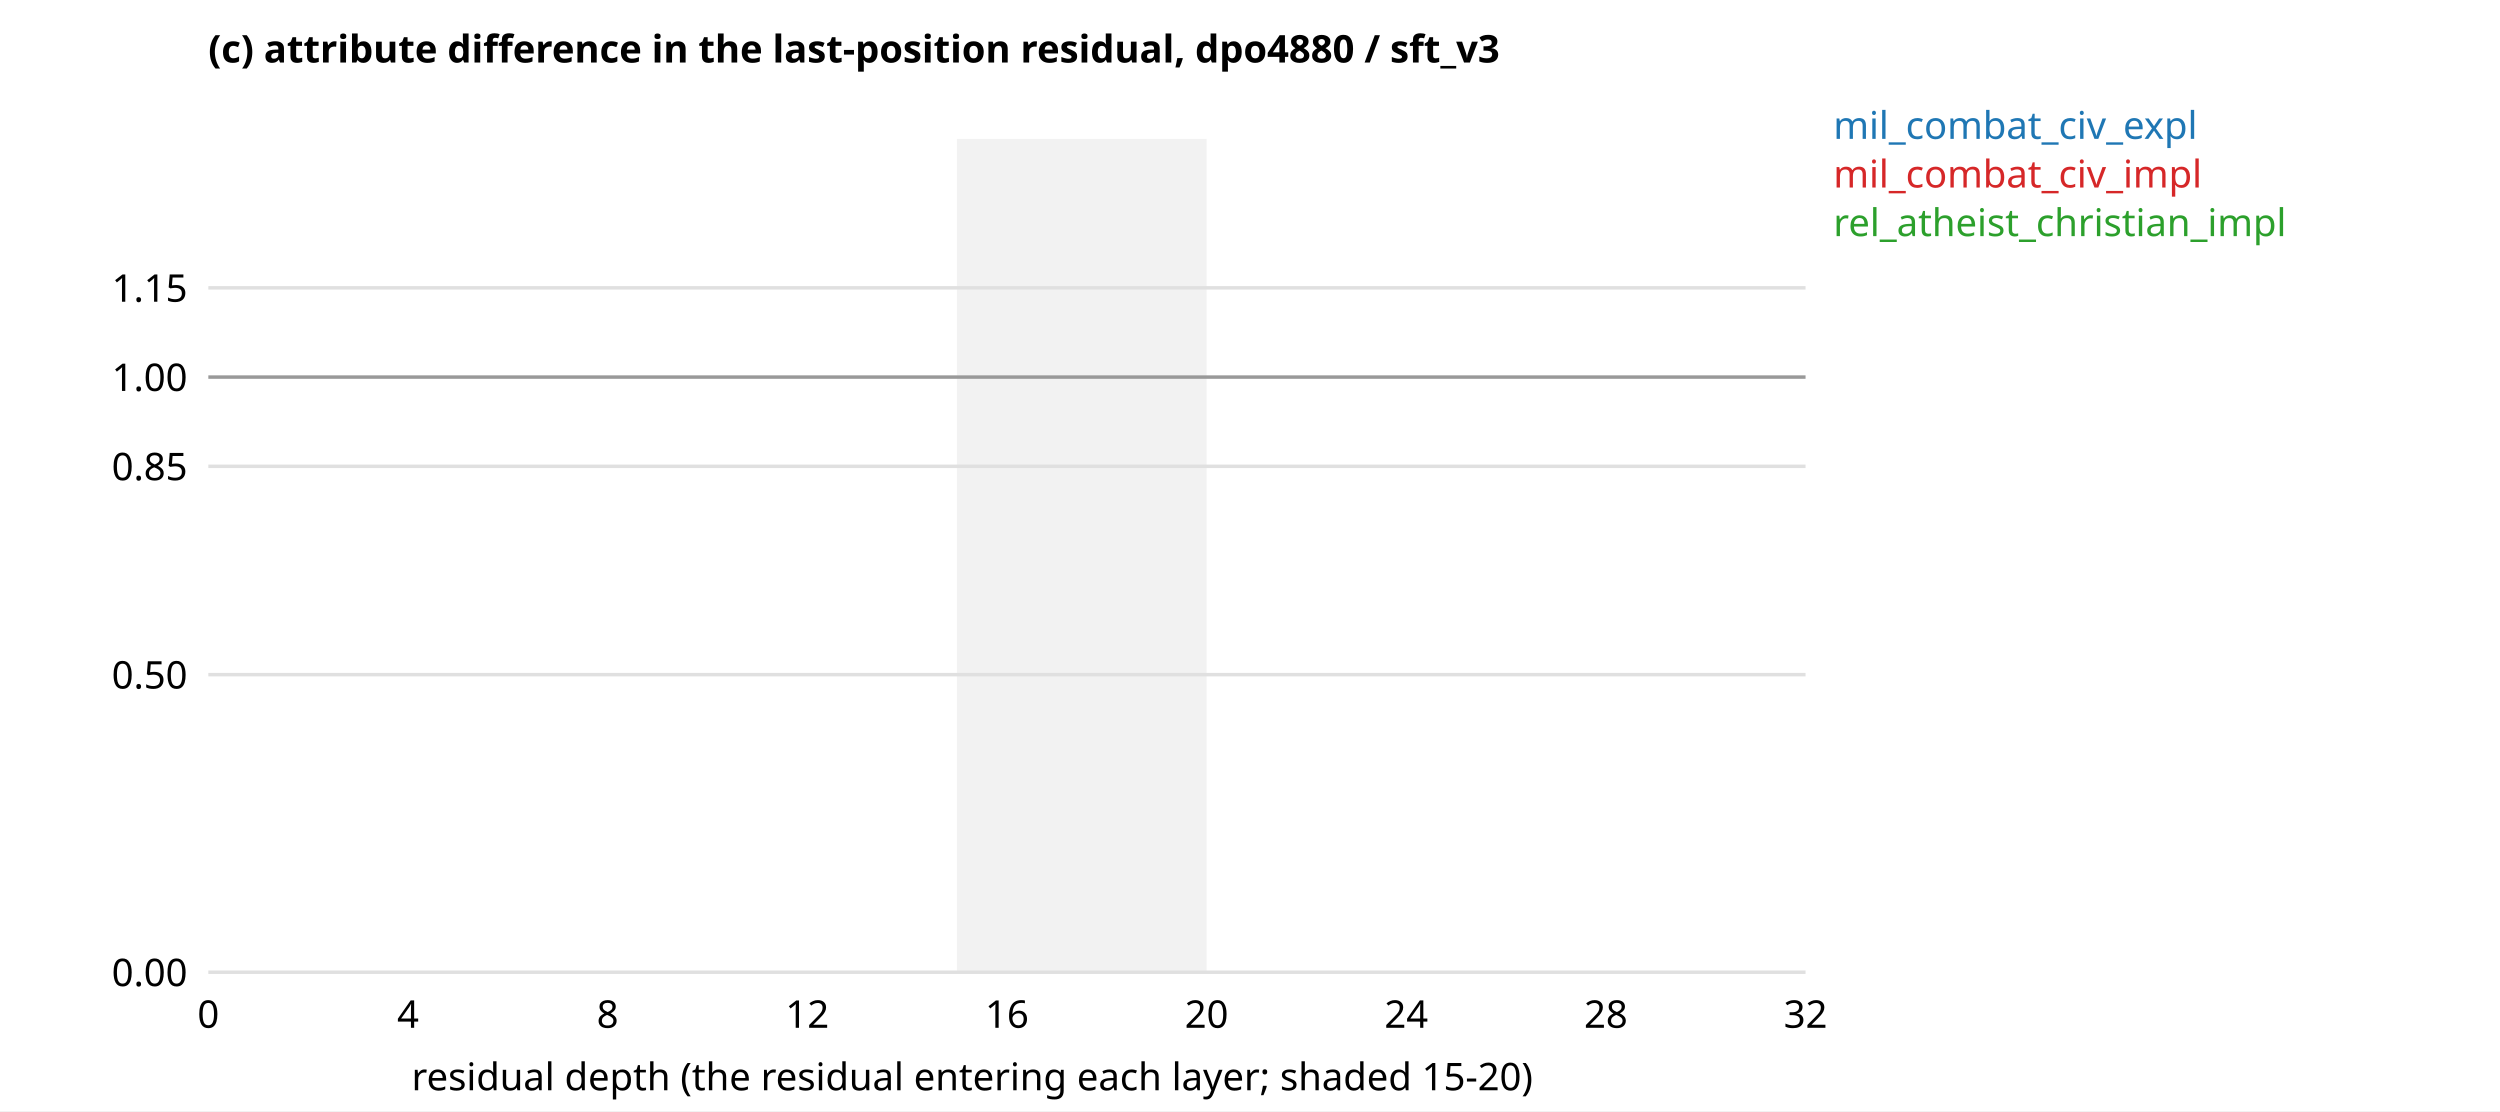
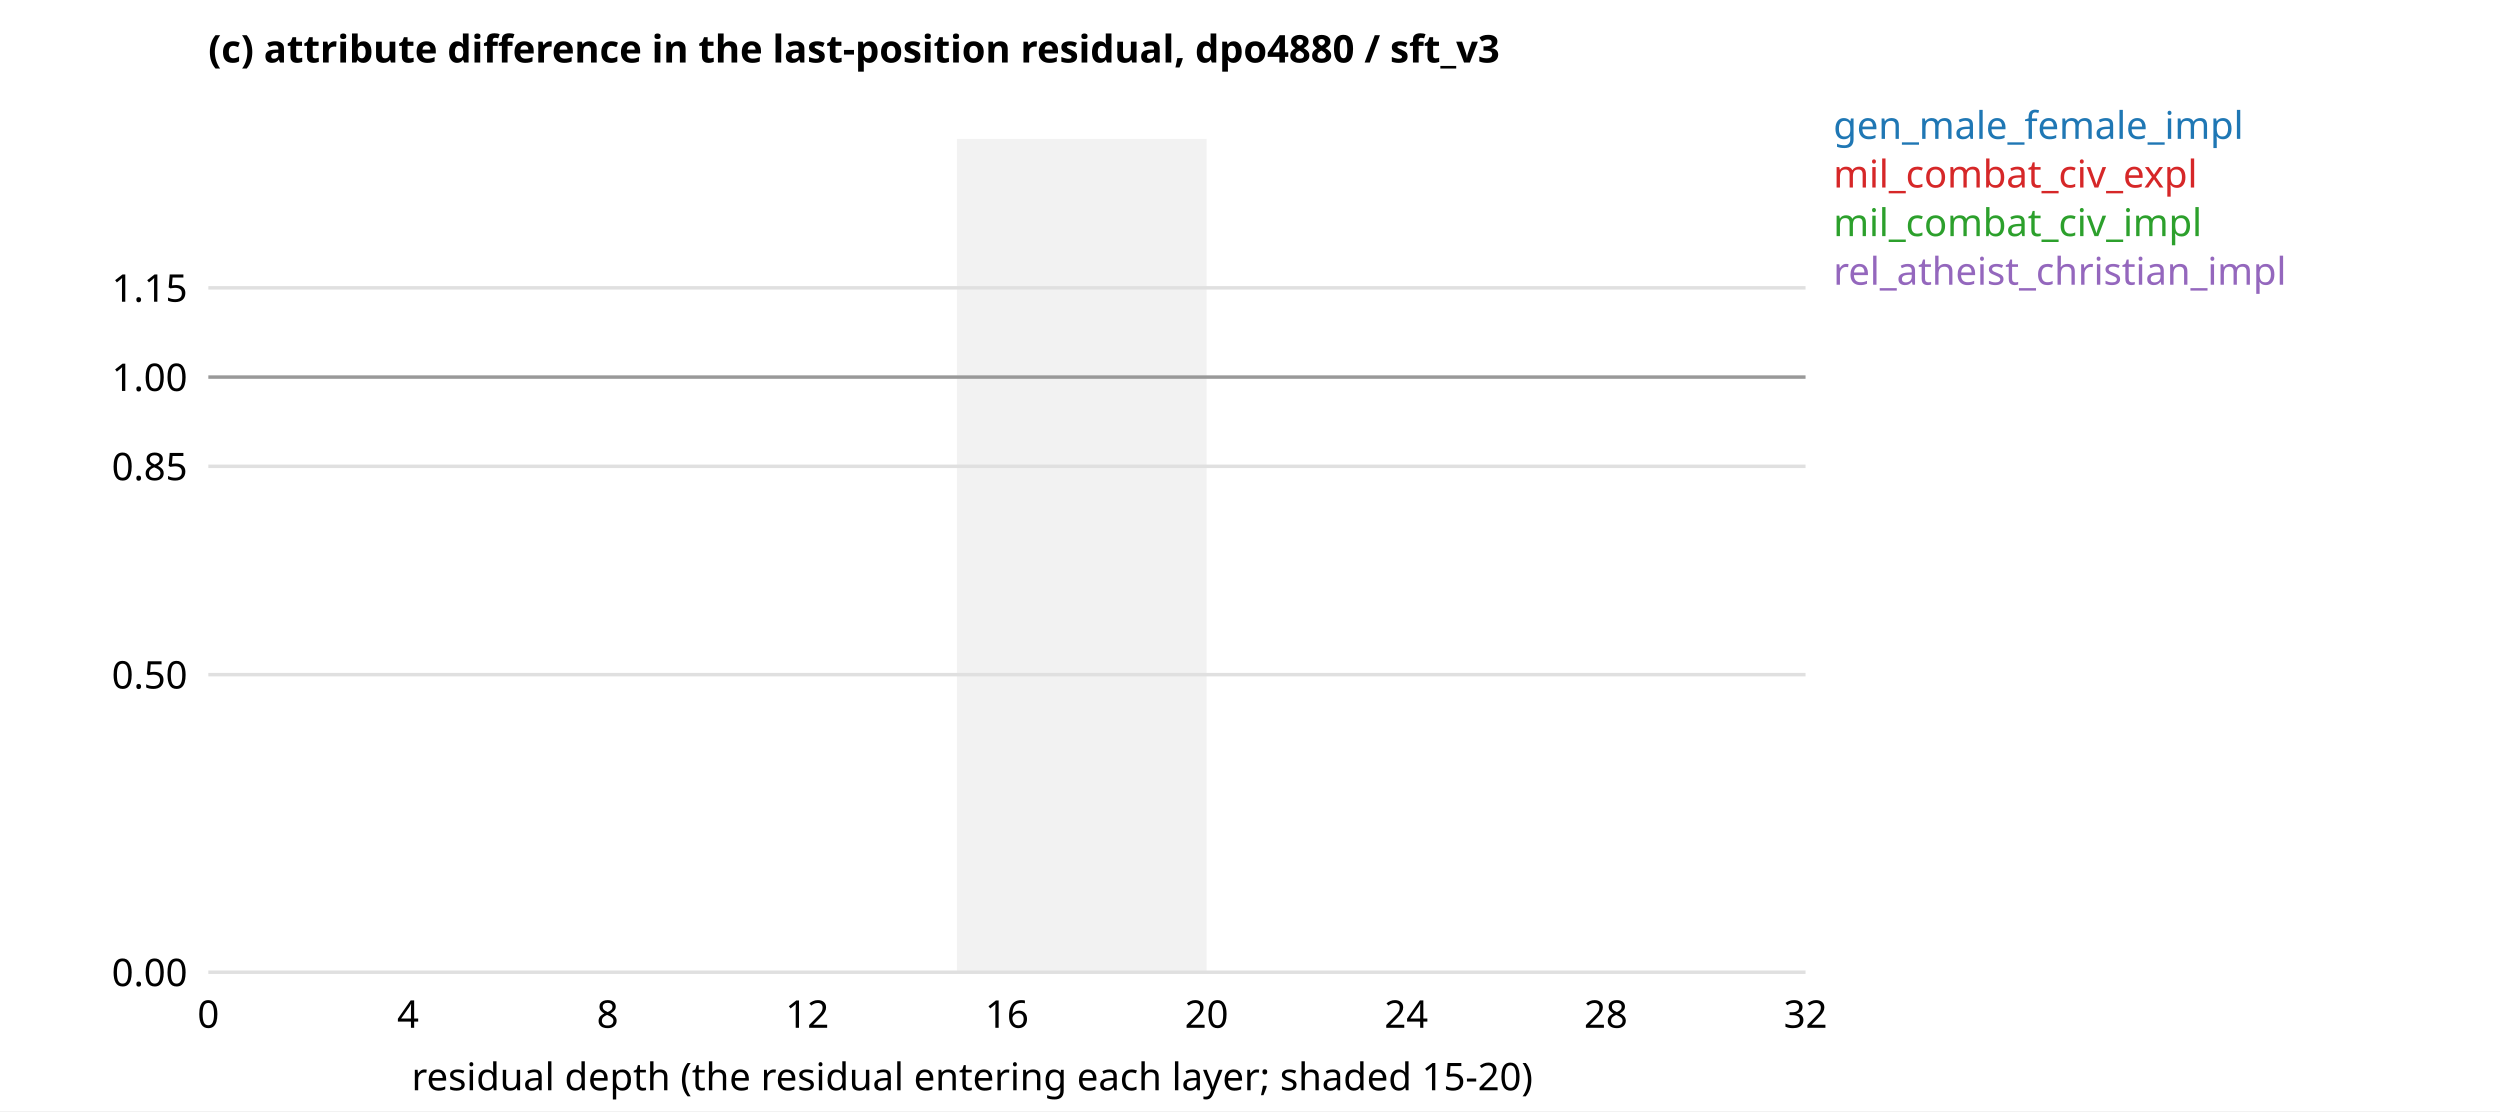
<svg xmlns="http://www.w3.org/2000/svg" width="720" height="320" font-family="sans-serif" font-size="11">
  <rect width="720" height="320" fill="white" />
  <text x="60" y="18" font-weight="bold">(c) attribute difference in the last-position residual, dpo4880 / sft_v3</text>
  <rect x="275.6" y="40" width="71.9" height="240" fill="#f2f2f2" />
  <line x1="60" x2="520.0" y1="280.0" y2="280.0" stroke="#e0e0e0" />
  <text x="54" y="284.0" text-anchor="end">0.00</text>
  <line x1="60" x2="520.0" y1="194.3" y2="194.3" stroke="#e0e0e0" />
  <text x="54" y="198.3" text-anchor="end">0.50</text>
  <line x1="60" x2="520.0" y1="134.3" y2="134.3" stroke="#e0e0e0" />
  <text x="54" y="138.3" text-anchor="end">0.85</text>
  <line x1="60" x2="520.0" y1="108.6" y2="108.6" stroke="#999" />
  <text x="54" y="112.6" text-anchor="end">1.00</text>
  <line x1="60" x2="520.0" y1="82.9" y2="82.9" stroke="#e0e0e0" />
  <text x="54" y="86.9" text-anchor="end">1.15</text>
  <text x="60.0" y="296" text-anchor="middle">0</text>
  <text x="117.5" y="296" text-anchor="middle">4</text>
  <text x="175.0" y="296" text-anchor="middle">8</text>
  <text x="232.5" y="296" text-anchor="middle">12</text>
  <text x="290.0" y="296" text-anchor="middle">16</text>
  <text x="347.5" y="296" text-anchor="middle">20</text>
  <text x="405.0" y="296" text-anchor="middle">24</text>
  <text x="462.5" y="296" text-anchor="middle">28</text>
  <text x="520.0" y="296" text-anchor="middle">32</text>
-   <polyline points="60.0,nan 74.4,106.7 88.8,106.7 103.1,107.6 117.5,110.8 131.9,109.4 146.2,108.4 160.6,110.1 175.0,123.3 189.4,122.3 203.8,125.8 218.1,123.8 232.5,123.8 246.9,122.8 261.2,121.5 275.6,118.9 290.0,115.6 304.4,115.0 318.8,112.9 333.1,113.3 347.5,109.0 361.9,108.0 376.2,107.6 390.6,104.2 405.0,99.9 419.4,97.3 433.8,93.8 448.1,97.3 462.5,100.7 476.9,100.0 491.2,102.8 505.6,107.7 520.0,113.5" fill="none" stroke="#1f77b4" stroke-width="1.5" />
-   <text x="528.0" y="40" fill="#1f77b4">mil_combat_civ_expl</text>
-   <polyline points="60.0,nan 74.4,105.4 88.8,107.8 103.1,111.2 117.5,106.1 131.9,109.3 146.2,109.5 160.6,112.0 175.0,121.5 189.4,119.8 203.8,120.9 218.1,122.9 232.5,122.4 246.9,124.5 261.2,123.4 275.6,121.9 290.0,120.5 304.4,119.9 318.8,118.4 333.1,119.6 347.5,116.6 361.9,116.6 376.2,117.0 390.6,113.6 405.0,107.2 419.4,104.9 433.8,101.4 448.1,105.1 462.5,101.3 476.9,99.8 491.2,102.0 505.6,106.9 520.0,109.2" fill="none" stroke="#d62728" stroke-width="1.5" />
-   <text x="528.0" y="54" fill="#d62728">mil_combat_civ_impl</text>
-   <polyline points="60.0,nan 74.4,108.3 88.8,108.9 103.1,106.3 117.5,103.0 131.9,106.5 146.2,106.7 160.6,109.1 175.0,112.1 189.4,111.2 203.8,112.0 218.1,113.3 232.5,113.5 246.9,112.2 261.2,112.3 275.6,111.9 290.0,110.7 304.4,110.0 318.8,108.8 333.1,109.1 347.5,105.5 361.9,103.3 376.2,102.1 390.6,96.3 405.0,84.8 419.4,80.7 433.8,75.5 448.1,80.4 462.5,75.3 476.9,74.3 491.2,77.2 505.6,80.8 520.0,79.2" fill="none" stroke="#2ca02c" stroke-width="1.5" />
-   <text x="528.0" y="68" fill="#2ca02c">rel_atheist_christian_impl</text>
+   <polyline points="60.0,nan 74.4,112.3 88.8,111.5 103.1,114.1 117.5,108.5 131.9,110.1 146.2,107.3 160.6,108.1 175.0,107.8 189.4,111.1 203.8,114.0 218.1,113.7 232.5,115.7 246.9,116.8 261.2,114.5 275.6,111.8 290.0,111.5 304.4,110.2 318.8,108.2 333.1,108.1 347.5,105.5 361.9,104.7 376.2,103.4 390.6,99.0 405.0,88.9 419.4,85.7 433.8,88.8 448.1,90.0 462.5,91.6 476.9,92.0 491.2,95.3 505.6,98.7 520.0,99.8" fill="none" stroke="#1f77b4" stroke-width="1.5" />
+   <text x="528.0" y="40" fill="#1f77b4">gen_male_female_impl</text>
+   <polyline points="60.0,nan 74.4,106.7 88.8,106.7 103.1,107.6 117.5,110.8 131.9,109.4 146.2,108.4 160.6,110.1 175.0,123.3 189.4,122.3 203.8,125.8 218.1,123.8 232.5,123.8 246.9,122.8 261.2,121.5 275.6,118.9 290.0,115.6 304.4,115.0 318.8,112.9 333.1,113.3 347.5,109.0 361.9,108.0 376.2,107.6 390.6,104.2 405.0,99.9 419.4,97.3 433.8,93.8 448.1,97.3 462.5,100.7 476.9,100.0 491.2,102.8 505.6,107.7 520.0,113.5" fill="none" stroke="#d62728" stroke-width="1.5" />
+   <text x="528.0" y="54" fill="#d62728">mil_combat_civ_expl</text>
+   <polyline points="60.0,nan 74.4,105.4 88.8,107.8 103.1,111.2 117.5,106.1 131.9,109.3 146.2,109.5 160.6,112.0 175.0,121.5 189.4,119.8 203.8,120.9 218.1,122.9 232.5,122.4 246.9,124.5 261.2,123.4 275.6,121.9 290.0,120.5 304.4,119.9 318.8,118.4 333.1,119.6 347.5,116.6 361.9,116.6 376.2,117.0 390.6,113.6 405.0,107.2 419.4,104.9 433.8,101.4 448.1,105.1 462.5,101.3 476.9,99.8 491.2,102.0 505.6,106.9 520.0,109.2" fill="none" stroke="#2ca02c" stroke-width="1.5" />
+   <text x="528.0" y="68" fill="#2ca02c">mil_combat_civ_impl</text>
+   <polyline points="60.0,nan 74.4,108.3 88.8,108.9 103.1,106.3 117.5,103.0 131.9,106.5 146.2,106.7 160.6,109.1 175.0,112.1 189.4,111.2 203.8,112.0 218.1,113.3 232.5,113.5 246.9,112.2 261.2,112.3 275.6,111.9 290.0,110.7 304.4,110.0 318.8,108.8 333.1,109.1 347.5,105.5 361.9,103.3 376.2,102.1 390.6,96.3 405.0,84.8 419.4,80.7 433.8,75.5 448.1,80.4 462.5,75.3 476.9,74.3 491.2,77.2 505.6,80.8 520.0,79.2" fill="none" stroke="#9467bd" stroke-width="1.5" />
+   <text x="528.0" y="82" fill="#9467bd">rel_atheist_christian_impl</text>
  <text x="280.0" y="314" text-anchor="middle">residual depth (the residual entering each layer; shaded 15-20)</text>
</svg>
